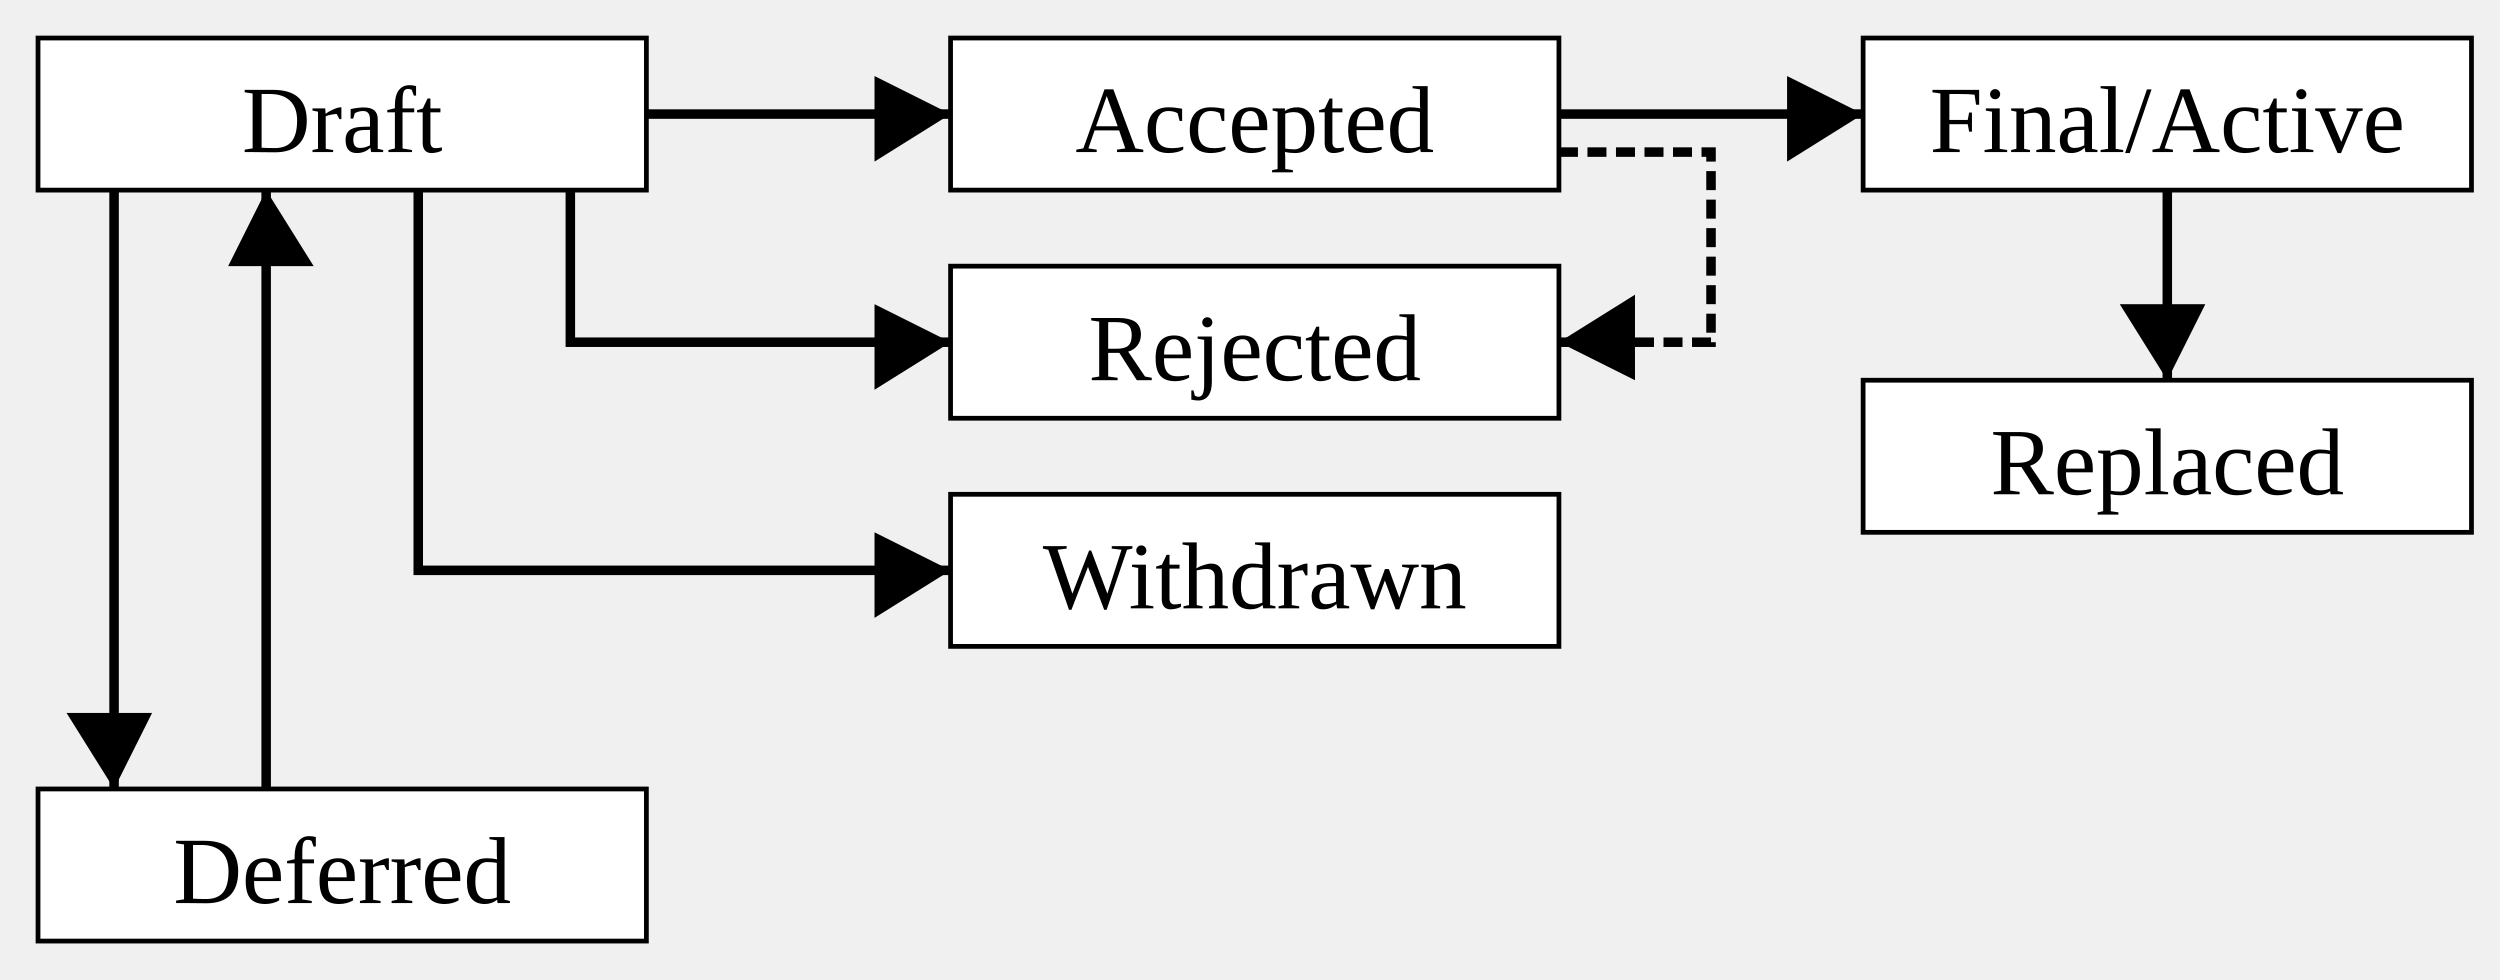
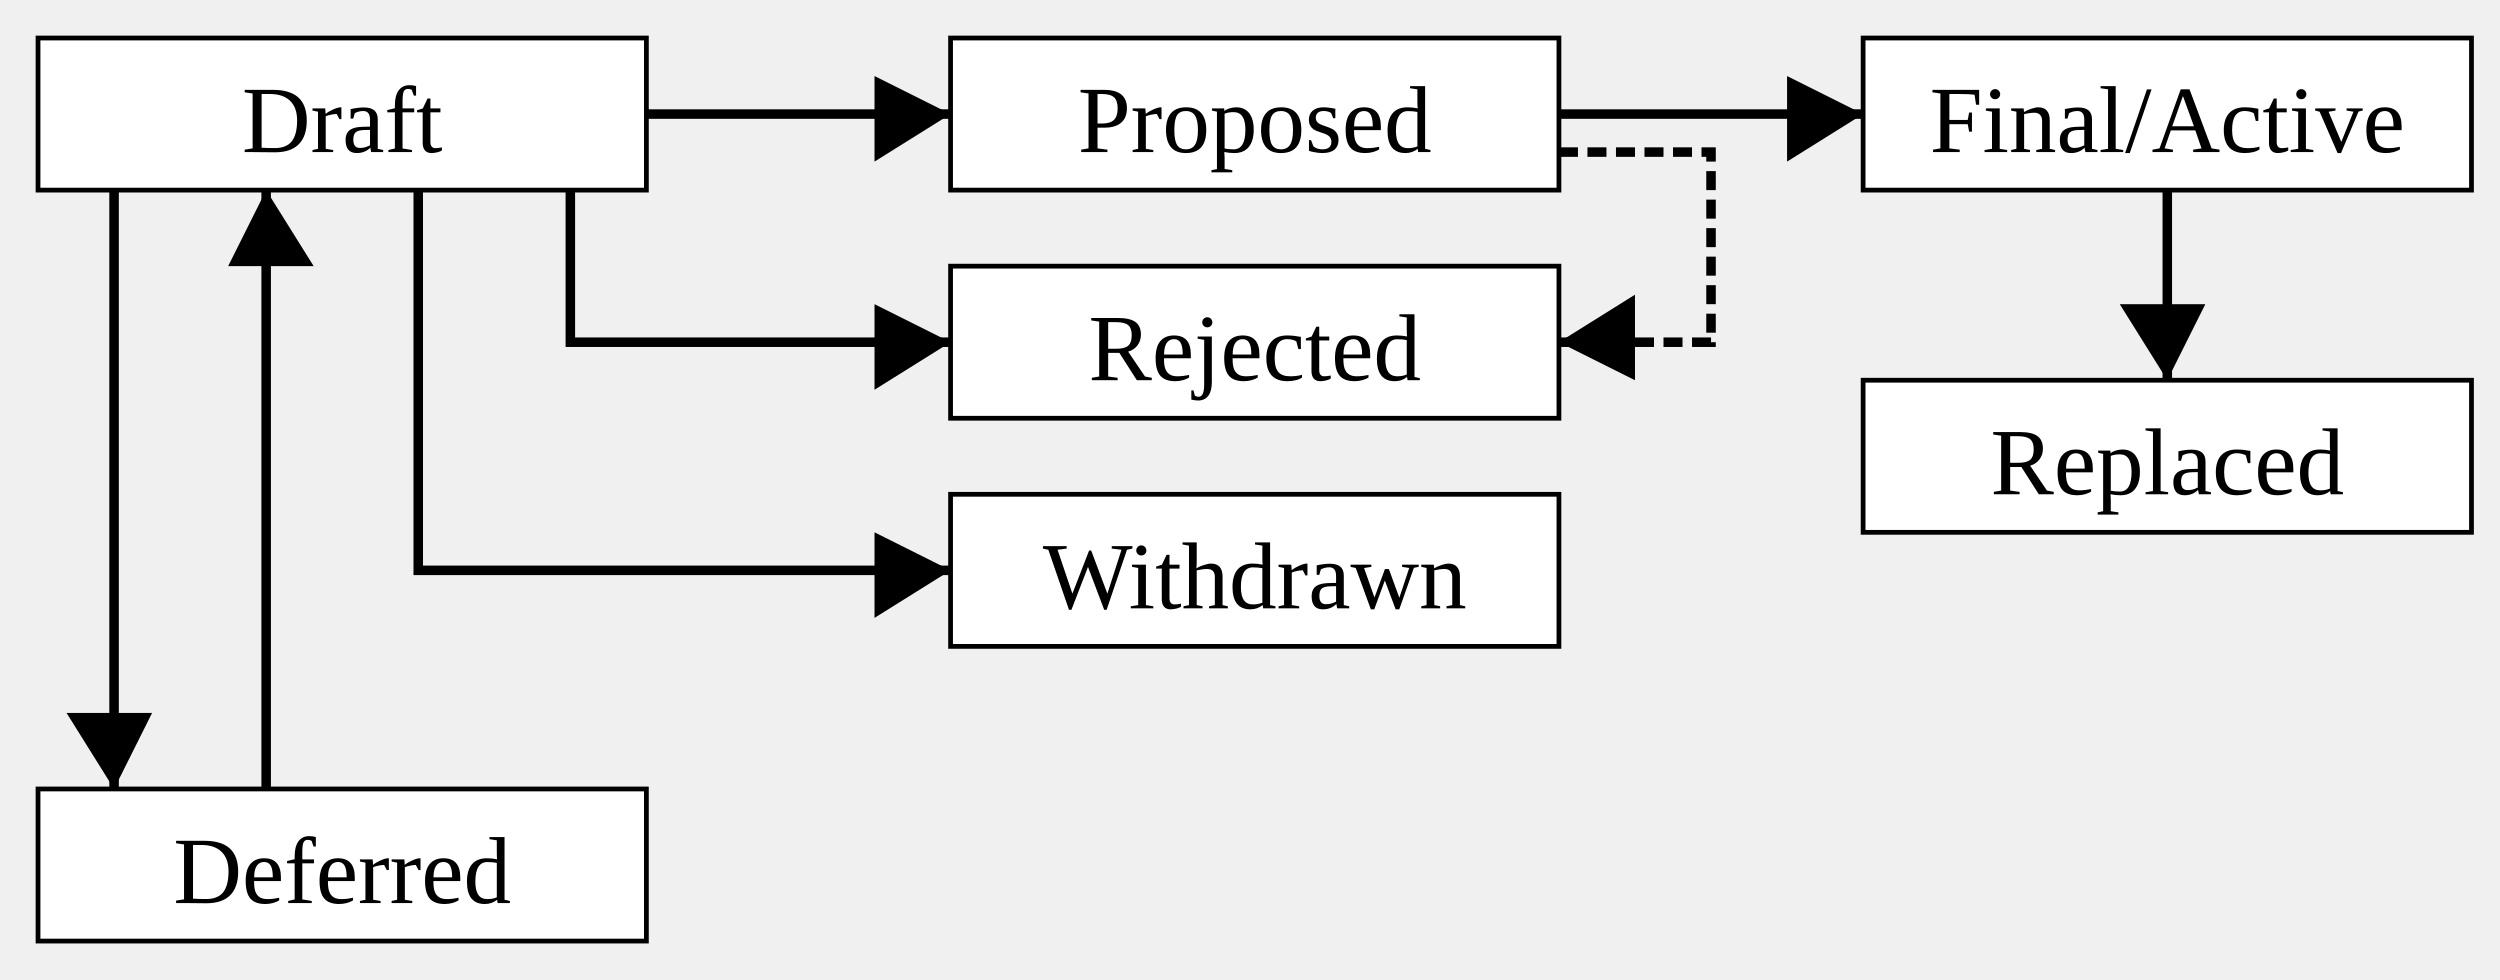
<svg xmlns="http://www.w3.org/2000/svg" viewBox="0 0 526 206" width="526" height="206">
  <defs>
    <style type="text/css">
			rect {
				fill: white;
				stroke: black;
				stroke-width: 1;
			}
			text {
				fill: black;
			}
			svg&gt;path {
				stroke: black;
				stroke-width: 2;
				fill: none;
				marker-end: url(#arrow);
			}
		</style>
    <marker id="arrow" markerWidth="13" markerHeight="13" refX="8" refY="6" orient="auto">
      <path d="M0,2 L0,11 L8,6 L0,2" style="fill: black;" />
    </marker>
  </defs>
  <rect x="8" y="8" width="128" height="32" />
  <text x="72" y="32" font-size="20" text-anchor="middle">Draft</text>
  <path d="M136,24 L200,24" />
  <rect x="200" y="8" width="128" height="32" />
-   <text x="264" y="32" font-size="20" text-anchor="middle">Accepted</text>
+   <text x="264" y="32" font-size="20" text-anchor="middle">Proposed</text>
  <path d="M328,24 L392,24" />
  <rect x="392" y="8" width="128" height="32" />
  <text x="456" y="32" font-size="20" text-anchor="middle">Final/Active</text>
  <path d="M456,40 L456,80" />
  <rect x="392" y="80" width="128" height="32" />
  <text x="456" y="104" font-size="20" text-anchor="middle">Replaced</text>
  <path d="M120,40 L120,72 L200,72" />
  <rect x="200" y="56" width="128" height="32" />
  <text x="264" y="80" font-size="20" text-anchor="middle">Rejected</text>
  <path d="M328,32 L360,32 L360,72 L328,72" stroke-dasharray="4, 2" />
  <path d="M88,40 L88,120 L200,120" />
  <rect x="200" y="104" width="128" height="32" />
  <text x="264" y="128" font-size="20" text-anchor="middle">Withdrawn</text>
  <path d="M24,40 L24,166" />
  <rect x="8" y="166" width="128" height="32" />
  <text x="72" y="190" font-size="20" text-anchor="middle">Deferred</text>
  <path d="M56,166 L56,40" />
</svg>
